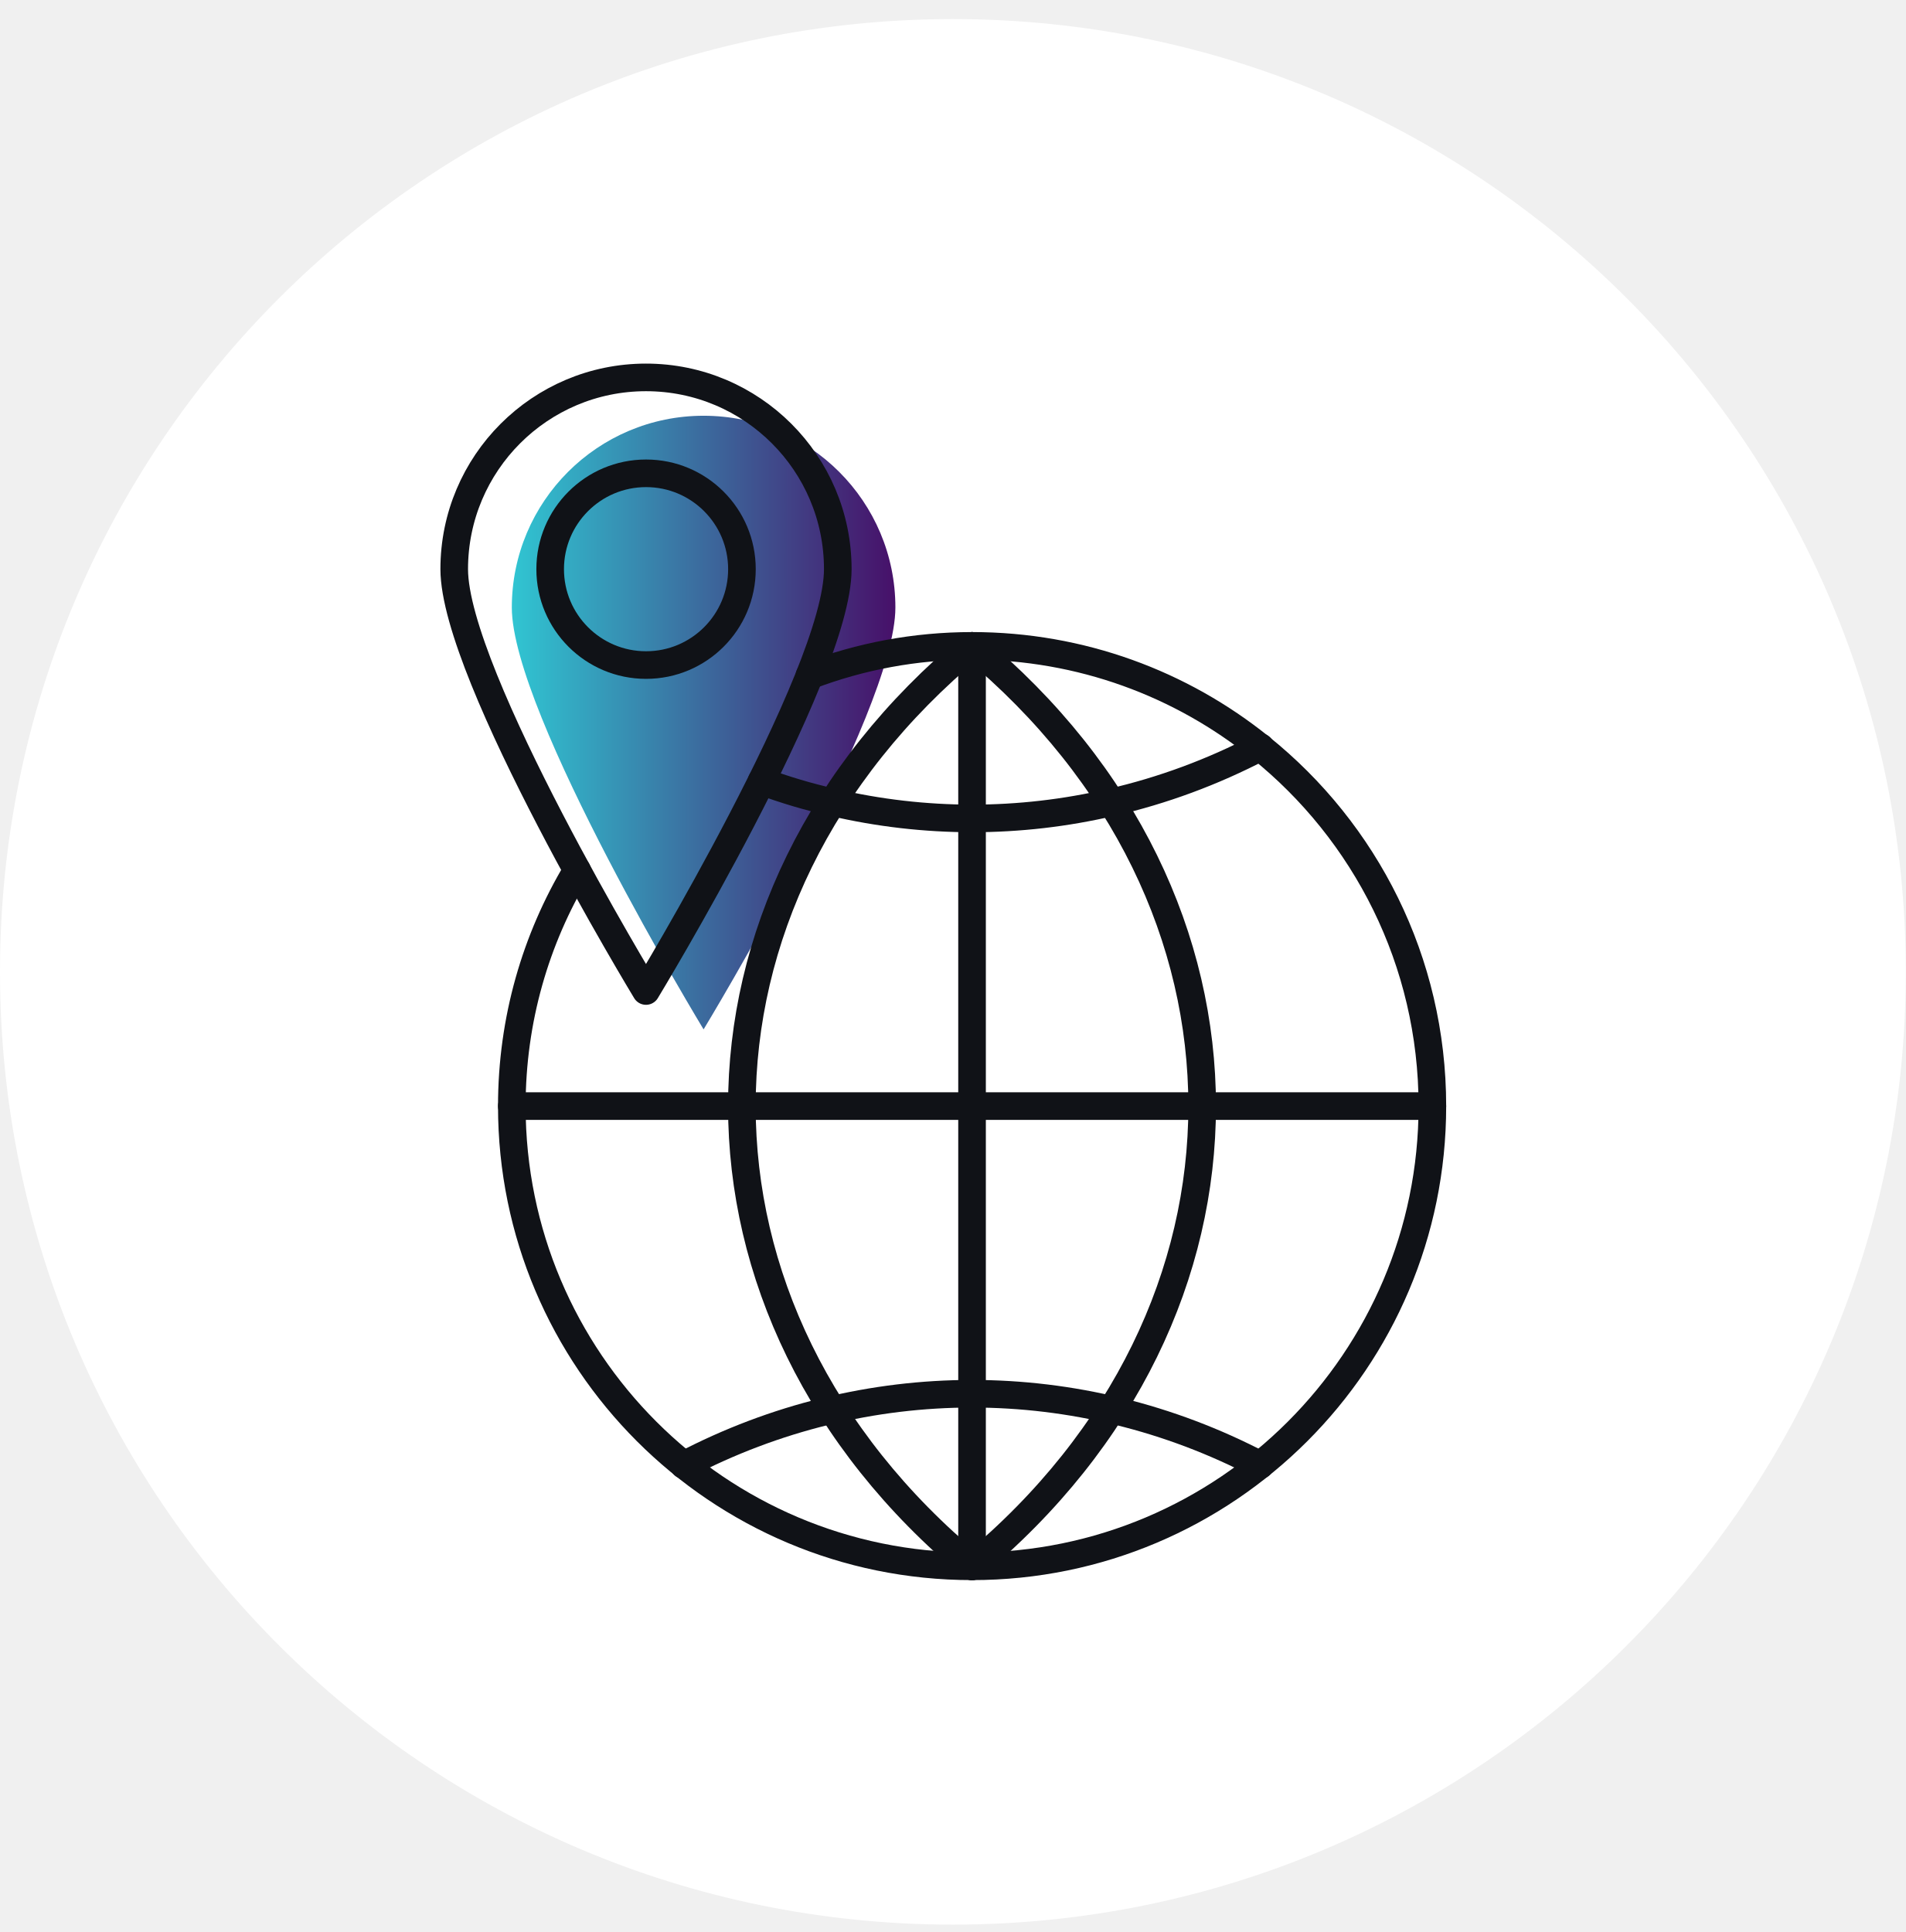
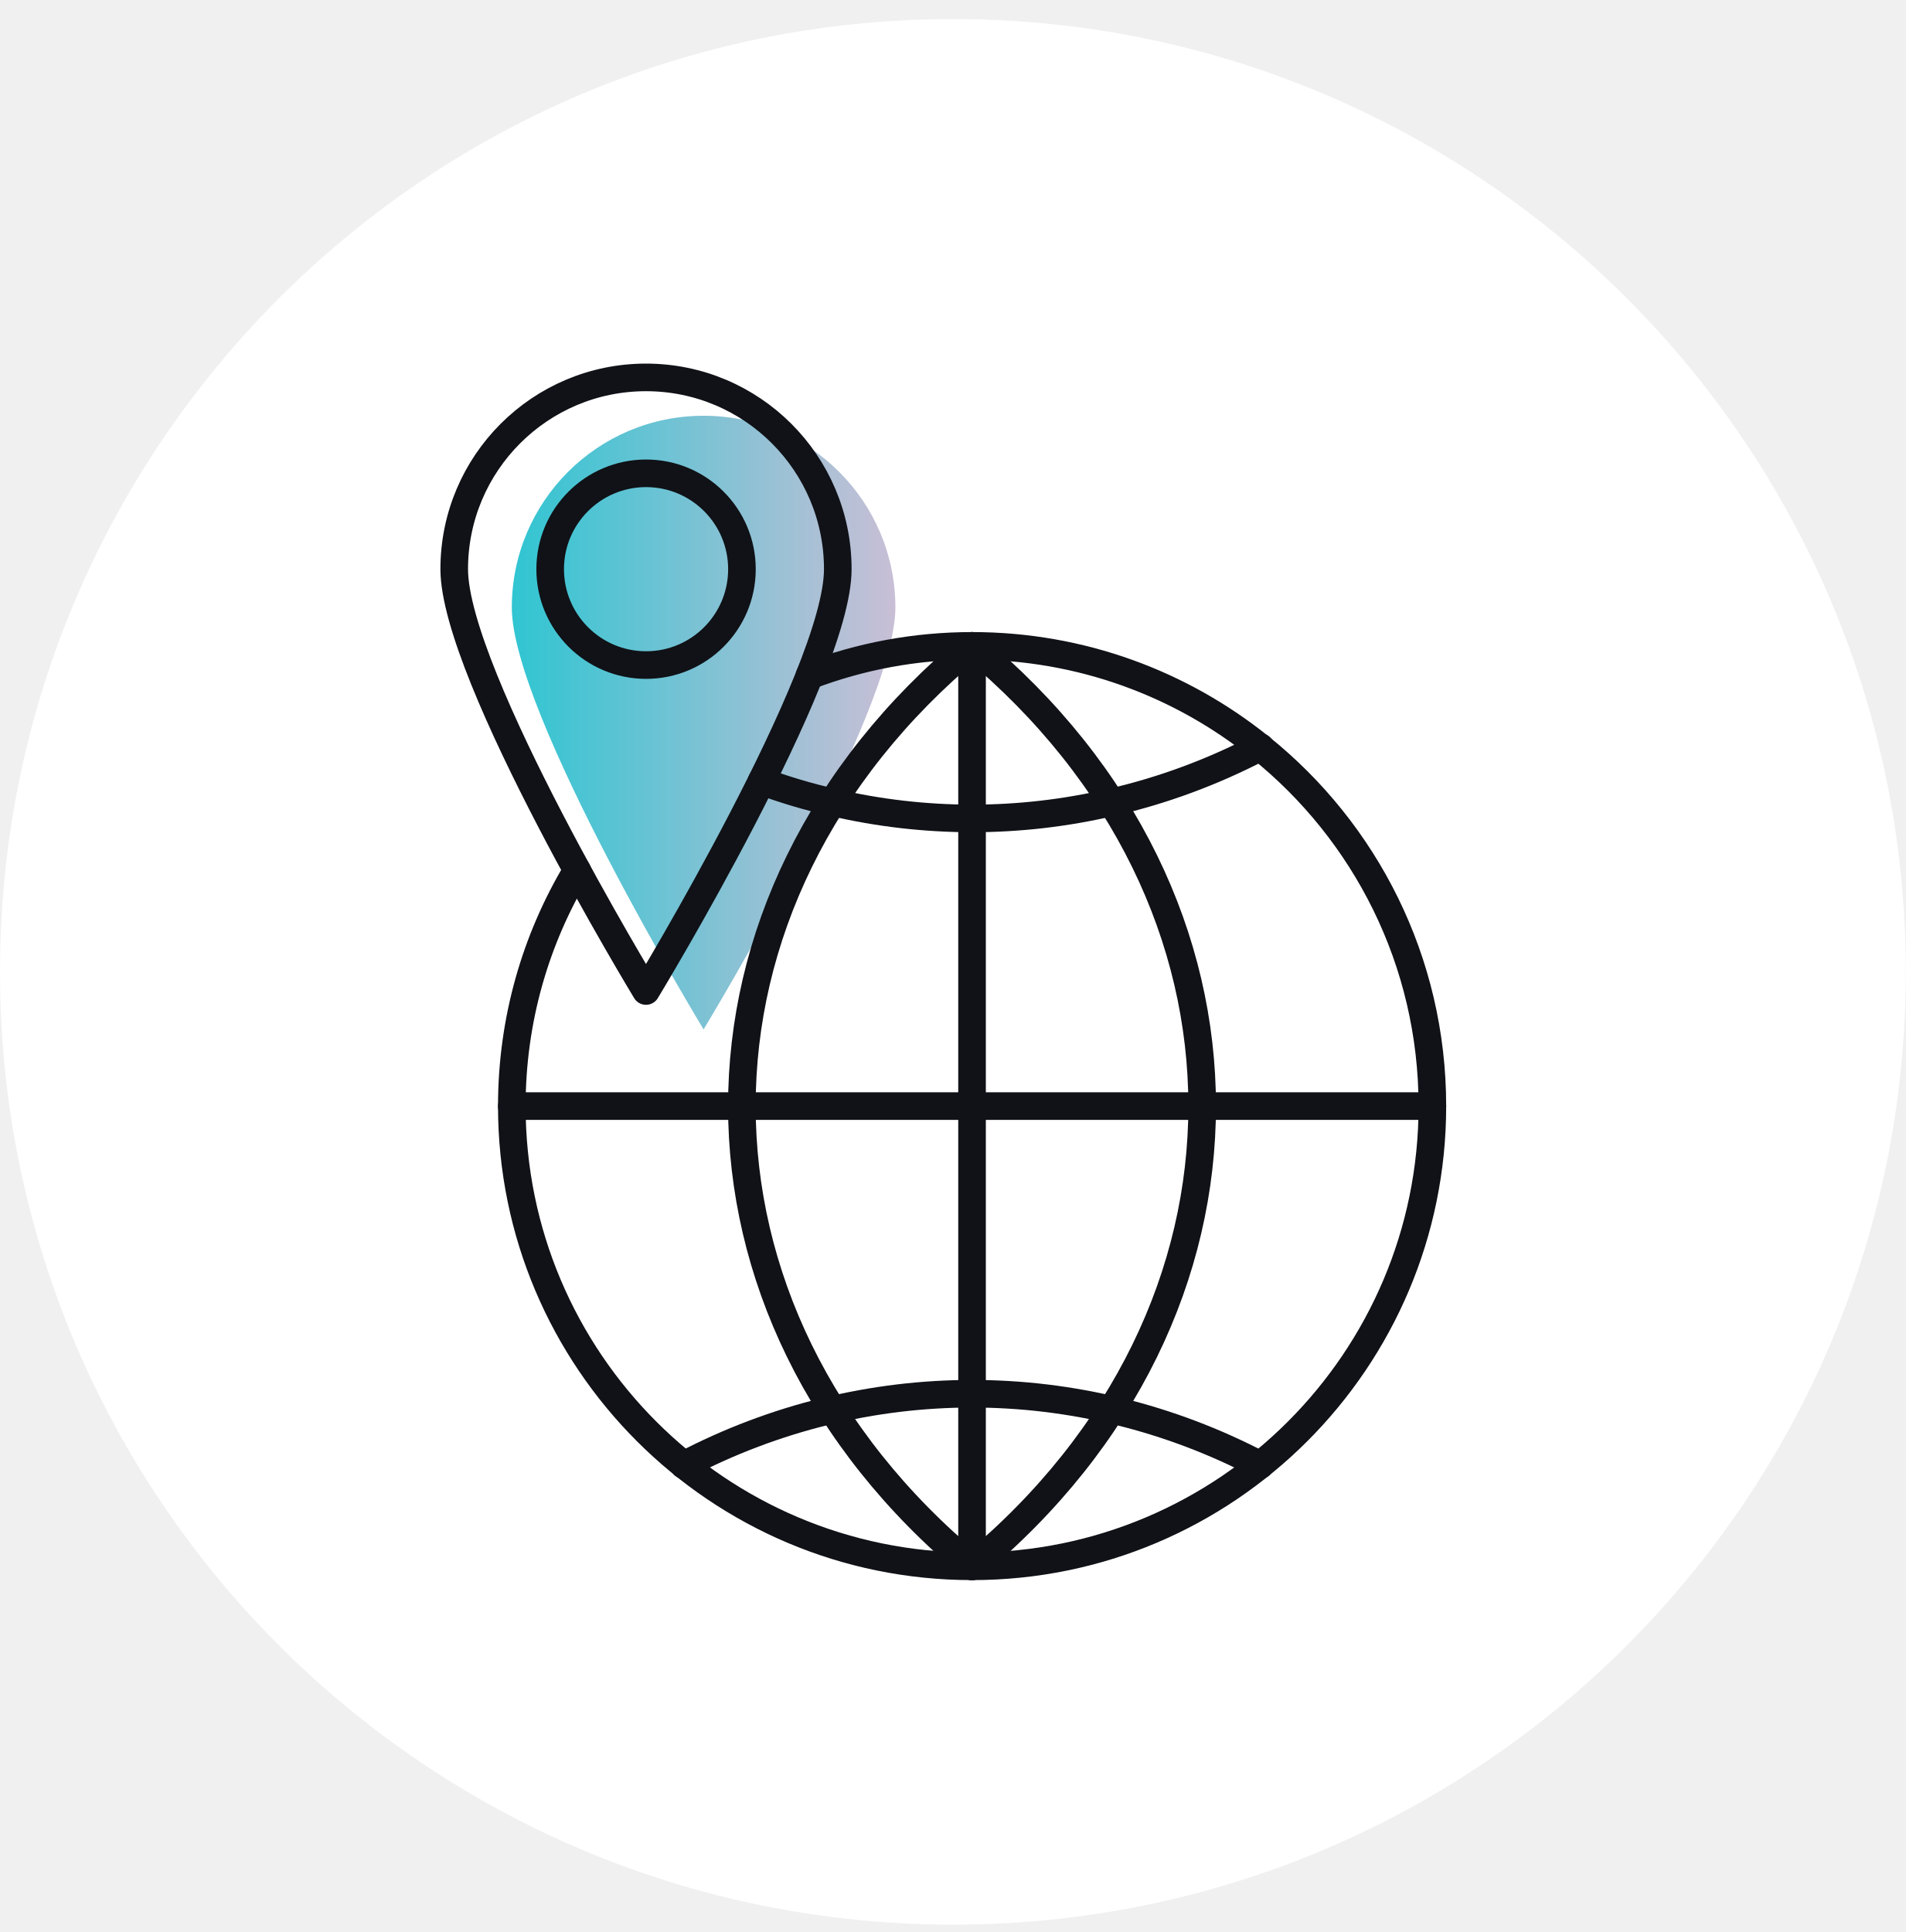
<svg xmlns="http://www.w3.org/2000/svg" width="72" height="73" viewBox="0 0 72 73" fill="none">
  <path fill-rule="evenodd" clip-rule="evenodd" d="M36 0.721C55.882 0.721 72 16.838 72 36.721C72 56.603 55.882 72.721 36 72.721C16.118 72.721 0 56.603 0 36.721C0 16.838 16.118 0.721 36 0.721Z" fill="#FFFFFF" />
  <path d="M19.336 22.955C19.336 26.956 26.581 38.895 26.581 38.895C26.581 38.895 33.827 26.956 33.827 22.955C33.827 18.953 30.583 15.709 26.581 15.709C22.58 15.709 19.336 18.953 19.336 22.955Z" fill="url(#paint0_linear_3_40113)" />
  <path d="M21.799 32.881C20.234 35.489 19.336 38.539 19.336 41.793C19.336 51.393 27.125 59.182 36.725 59.182C46.325 59.182 54.114 51.393 54.114 41.793C54.114 36.315 51.578 31.424 47.607 28.236C44.63 25.838 40.84 24.404 36.725 24.404C34.566 24.404 32.501 24.802 30.588 25.527H30.581" stroke="#101217" stroke-width="1.043" stroke-linecap="round" stroke-linejoin="round" />
  <path d="M36.723 24.404V59.182" stroke="#101217" stroke-width="1.043" stroke-linecap="round" stroke-linejoin="round" />
  <path d="M54.114 41.793H19.336" stroke="#101217" stroke-width="1.043" stroke-linecap="round" stroke-linejoin="round" />
  <path d="M28.77 29.518C29.654 29.844 30.552 30.112 31.458 30.315C33.189 30.721 34.964 30.924 36.725 30.924C38.486 30.924 40.261 30.721 41.992 30.315C43.912 29.873 45.803 29.178 47.608 28.236C47.608 28.228 47.615 28.228 47.615 28.228" stroke="#101217" stroke-width="1.043" stroke-linecap="round" stroke-linejoin="round" />
  <path d="M25.832 55.357C29.277 53.553 33.005 52.662 36.722 52.662C40.439 52.662 44.167 53.553 47.612 55.357" stroke="#101217" stroke-width="1.043" stroke-linecap="round" stroke-linejoin="round" />
  <path d="M36.723 59.182C48.315 49.57 48.315 34.016 36.723 24.404" stroke="#101217" stroke-width="1.043" stroke-linecap="round" stroke-linejoin="round" />
  <path d="M36.722 59.182C25.129 49.57 25.129 34.016 36.722 24.404" stroke="#101217" stroke-width="1.043" stroke-linecap="round" stroke-linejoin="round" />
  <path d="M17.16 21.505C17.16 25.507 24.405 37.445 24.405 37.445C24.405 37.445 31.651 25.507 31.651 21.505C31.651 17.504 28.407 14.26 24.405 14.26C20.404 14.26 17.16 17.504 17.16 21.505Z" stroke="#101217" stroke-width="1.043" stroke-linecap="round" stroke-linejoin="round" />
  <path d="M20.785 21.506C20.785 23.507 22.407 25.129 24.408 25.129C26.408 25.129 28.03 23.507 28.03 21.506C28.03 19.506 26.408 17.884 24.408 17.884C22.407 17.884 20.785 19.506 20.785 21.506Z" stroke="#101217" stroke-width="1.043" stroke-linecap="round" stroke-linejoin="round" />
  <defs>
    <linearGradient id="paint0_linear_3_40113" x1="19.336" y1="27.302" x2="33.827" y2="27.302" gradientUnits="userSpaceOnUse">
      <stop stop-color="#30C5D2" />
-       <stop offset="1" stop-color="#471069" />
+       <stop offset="1" stop-color="#C9BFD6" />
    </linearGradient>
  </defs>
</svg>
